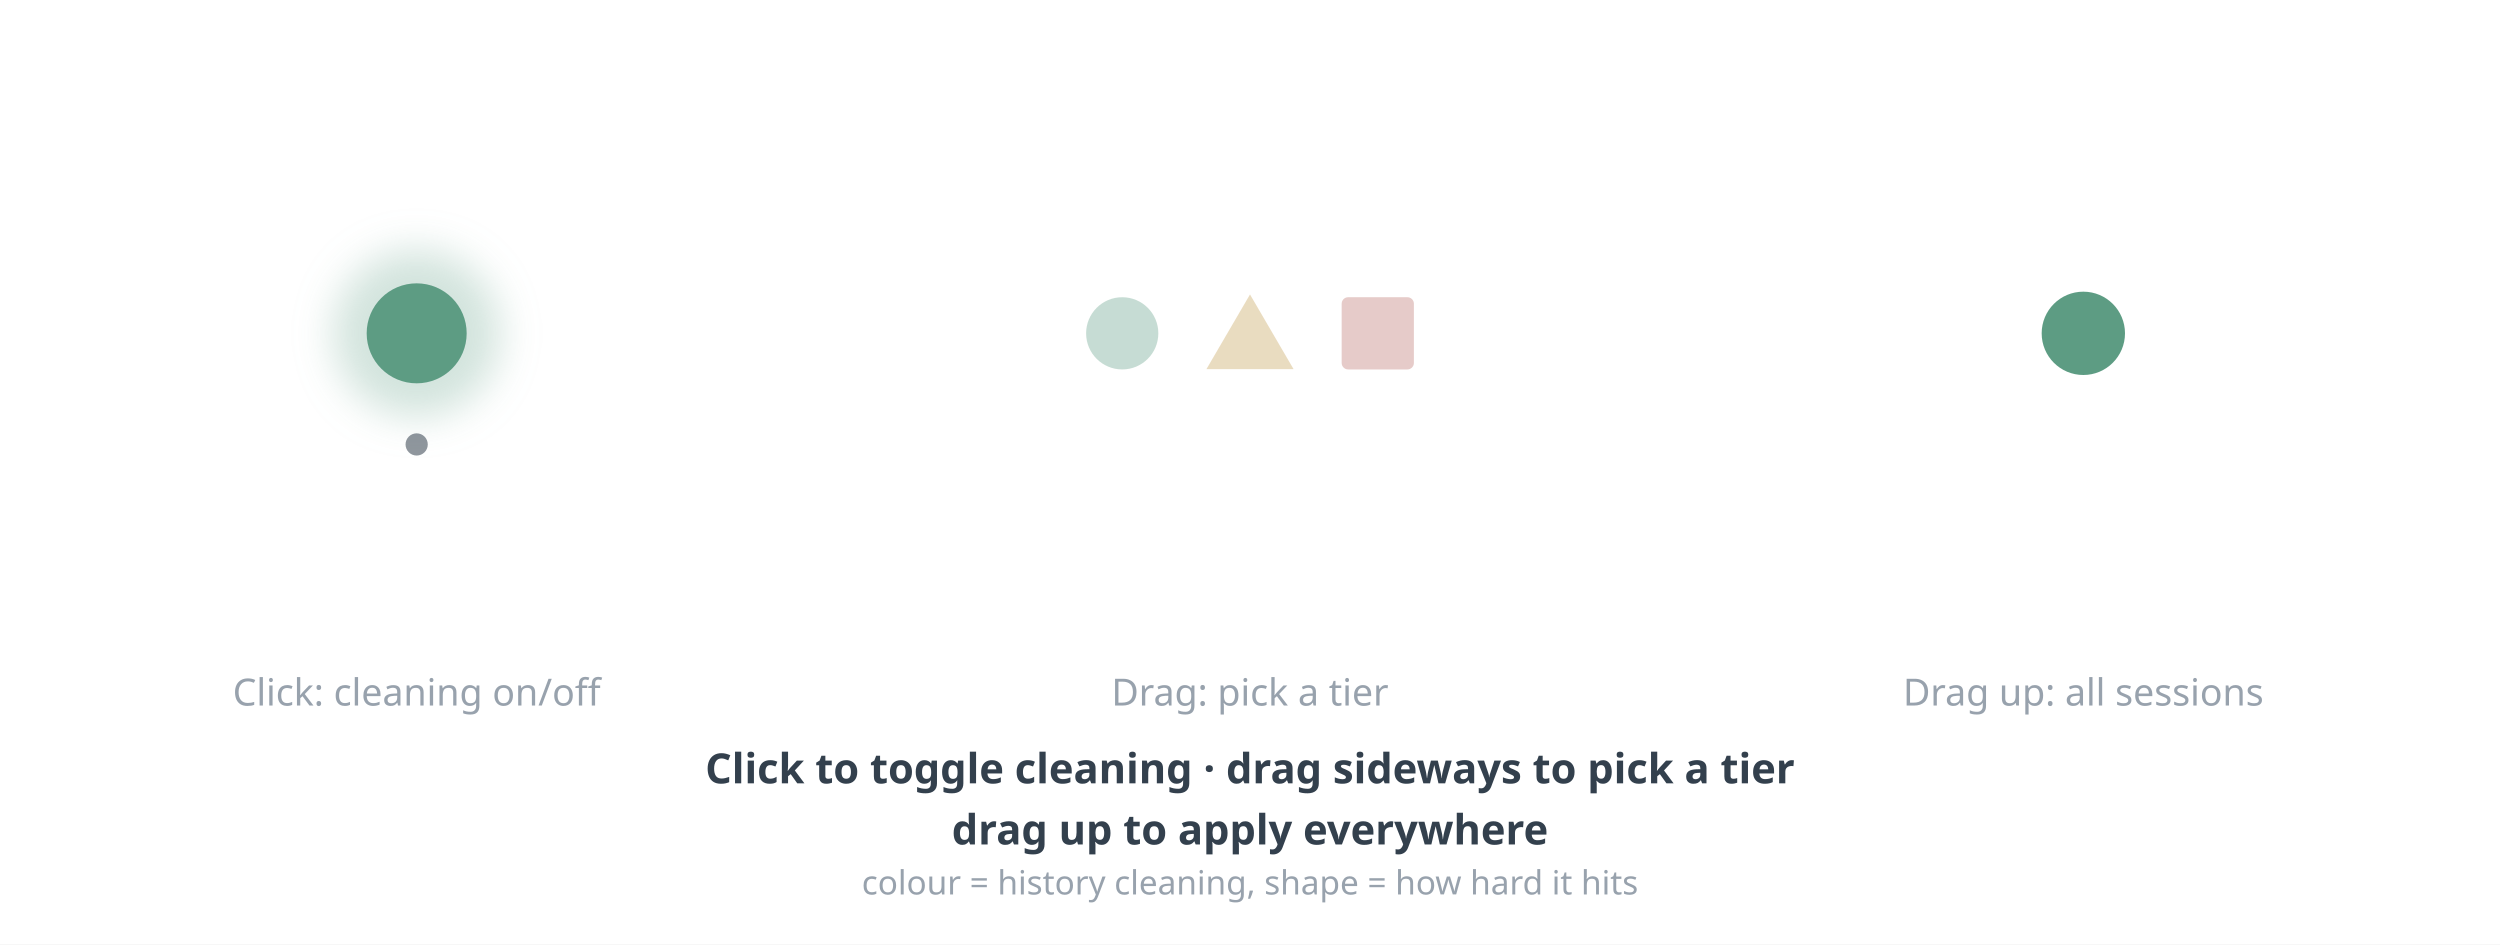
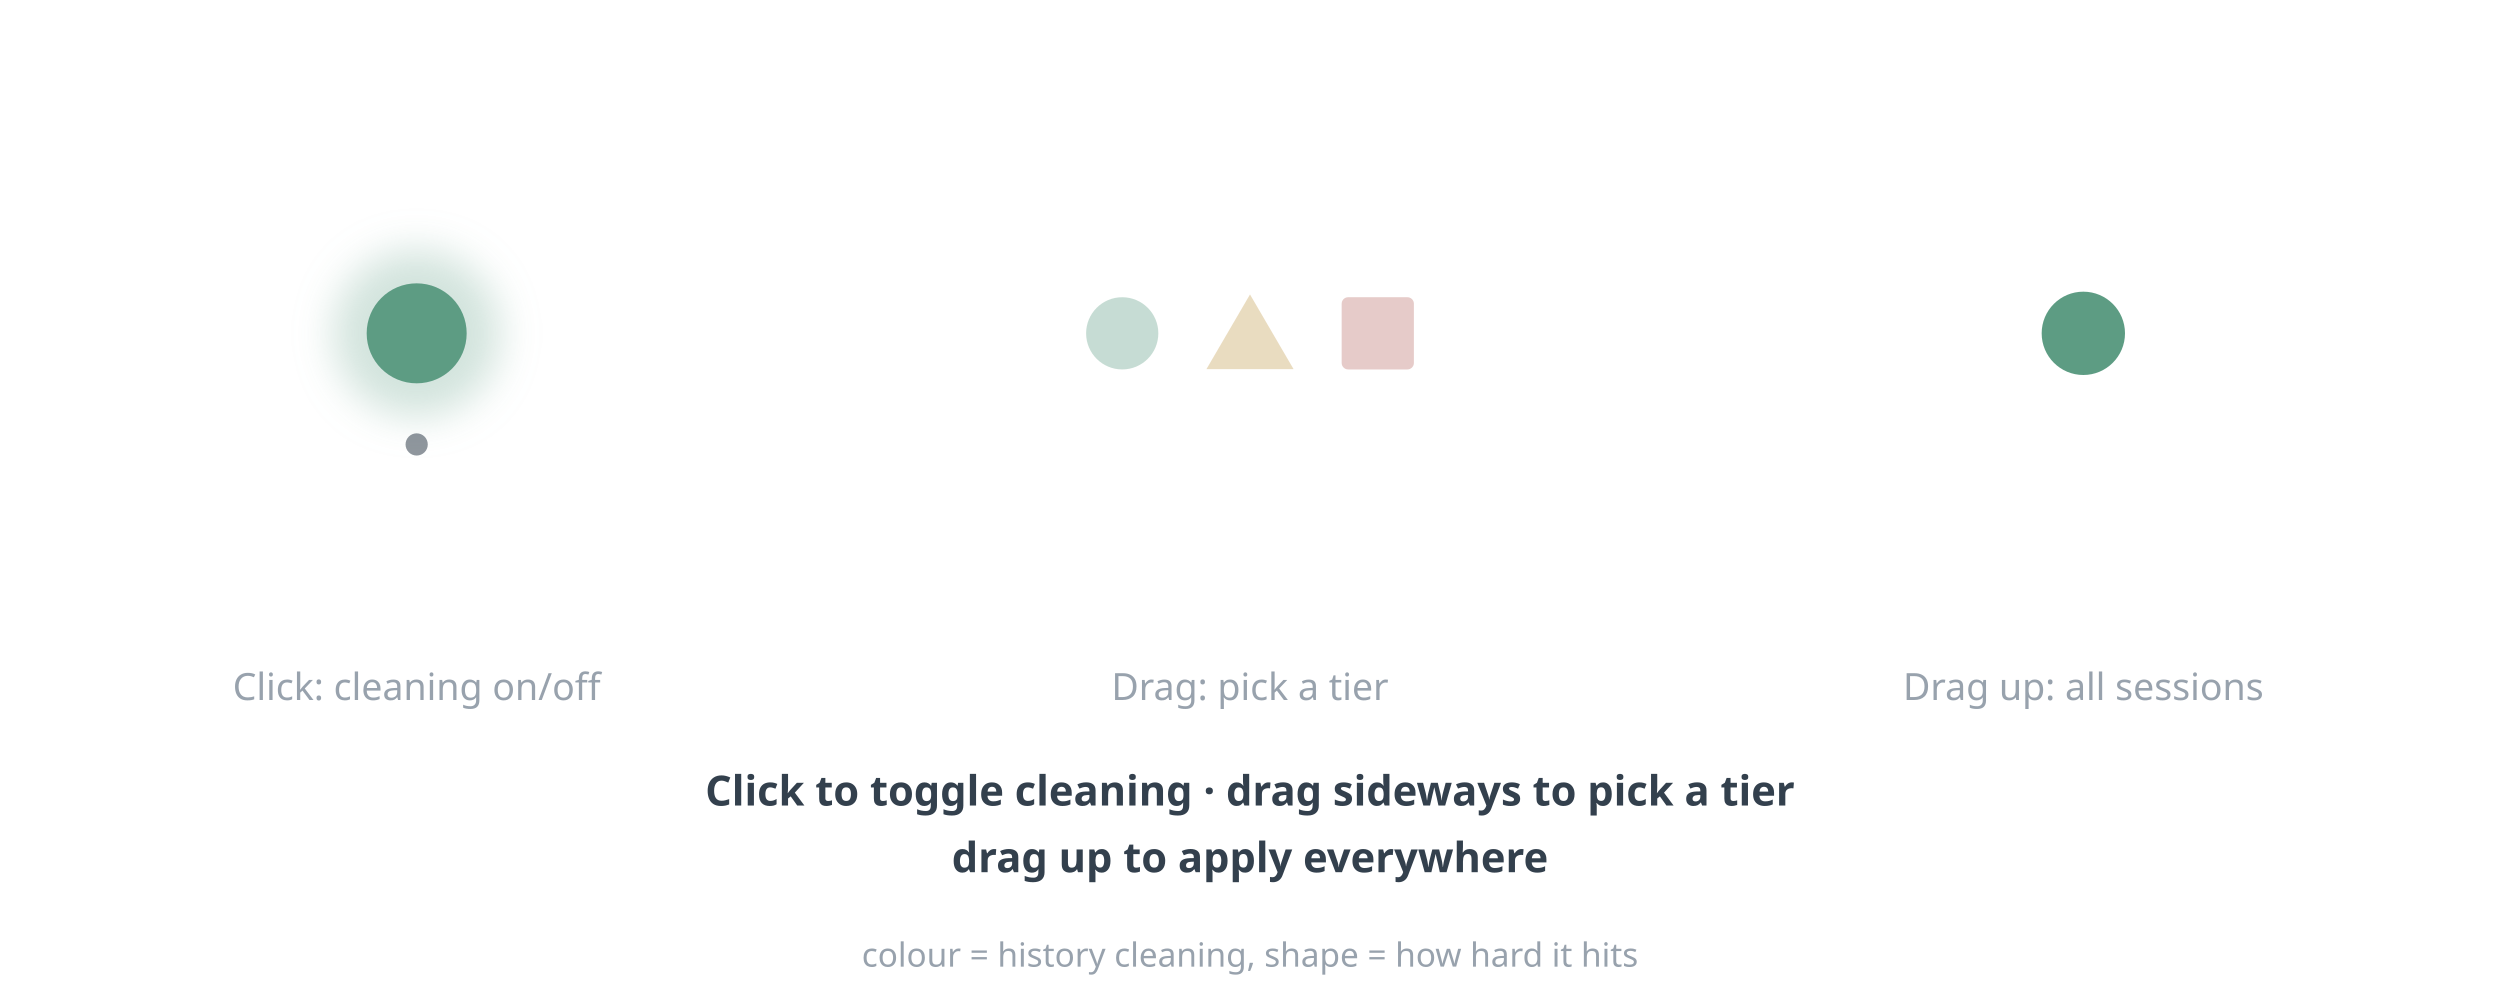
- <svg xmlns="http://www.w3.org/2000/svg" viewBox="0 0 900 340" width="900" height="340" role="img" aria-label="Click to toggle cleaning · drag sideways to pick a tier,drag up to apply everywhere">
+ <svg xmlns="http://www.w3.org/2000/svg" viewBox="0 0 900 360" width="900" height="360" role="img" aria-label="Click to toggle cleaning · drag sideways to pick a tier,drag up to apply everywhere">
  <style>
    text { font-family: 'PingFang SC','Hiragino Sans GB','Microsoft YaHei','Noto Sans SC',system-ui,sans-serif; }
    .cap { font-size: 15px; font-weight: 600; fill: #33404d; }
    .sub { font-size: 12px; fill: #98a2ad; }
    .scene { font-size: 13.5px; fill: #98a2ad; }
    .tag { font-size: 11px; font-weight: 600; }
  </style>
  <defs>
    <filter id="b" x="-80%" y="-80%" width="260%" height="260%">
      <feGaussianBlur stdDeviation="7" />
    </filter>
  </defs>
-   <rect width="900" height="340" fill="#ffffff" />
+   <rect width="900" height="360" fill="#ffffff" />
  <g>
    <circle cx="150" cy="120" r="30" fill="#5d9c83" opacity="0.28" filter="url(#b)" />
    <g opacity="1">
      <circle cx="150" cy="120" r="18" fill="#5d9c83" />
      <animate attributeName="opacity" values="1;1;0;0;1;1" keyTimes="0;0.18;0.22;0.45;0.5;1" dur="9s" repeatCount="indefinite" />
    </g>
    <g opacity="0">
      <circle cx="150" cy="120" r="18" fill="#9aa3ad" />
      <animate attributeName="opacity" values="0;0;1;1;0;0" keyTimes="0;0.18;0.22;0.45;0.5;1" dur="9s" repeatCount="indefinite" />
    </g>
    <circle cx="150" cy="120" fill="none" stroke="#5d9c83" stroke-width="3" r="18" opacity="0">
      <animate attributeName="r" values="18;18;46;46" keyTimes="0;0.13;0.30;1" dur="9s" repeatCount="indefinite" />
      <animate attributeName="opacity" values="0;0.9;0;0" keyTimes="0;0.13;0.30;1" dur="9s" repeatCount="indefinite" />
    </circle>
    <circle cx="150" cy="160" r="4" fill="#33404d" opacity="0.55">
      <animate attributeName="opacity" values="0;0.55;0;0;0.55;0" keyTimes="0;0.12;0.18;0.5;0.56;0.62" dur="9s" repeatCount="indefinite" />
    </circle>
  </g>
  <g opacity="0.35">
    <circle cx="404" cy="120" r="13" fill="#5d9c83" />
    <animate attributeName="opacity" values="1;1;0.35;0.35;1" keyTimes="0;0.30;0.34;0.96;1" dur="9s" repeatCount="indefinite" />
  </g>
  <g opacity="0.35">
    <path d="M450 106 L465.68 132.88 L434.32 132.88 Z" fill="#c19a4b" />
    <animate attributeName="opacity" values="0.35;0.35;1;1;0.35;0.35;1" keyTimes="0;0.30;0.34;0.62;0.66;0.96;1" dur="9s" repeatCount="indefinite" />
  </g>
  <g opacity="0.35">
    <rect x="483" y="107" width="26" height="26" rx="2.34" fill="#b76a63" />
    <animate attributeName="opacity" values="0.35;0.35;1;1;0.35" keyTimes="0;0.62;0.66;0.96;1" dur="9s" repeatCount="indefinite" />
  </g>
  <circle cx="750" cy="120" r="15" fill="#5d9c83">
    <animate attributeName="cy" values="120;120;108;98;94;94;112;122;120;120" keyTimes="0;0.55;0.60;0.65;0.70;0.86;0.92;0.95;0.98;1" dur="9s" repeatCount="indefinite" />
  </circle>
  <g opacity="0">
    <animate attributeName="opacity" values="0;0;1;1;0;0" keyTimes="0;0.66;0.74;0.92;0.97;1" dur="9s" repeatCount="indefinite" />
    <rect x="708" y="150" width="84" height="21" rx="10.5" fill="#f3f1ff" stroke="#ddd6fe" />
    <text x="750" y="165" text-anchor="middle" class="tag" fill="#7c5cf0">all sessions</text>
  </g>
-   <text x="150" y="254" text-anchor="middle" class="scene">Click: cleaning on/off</text>
-   <text x="450" y="254" text-anchor="middle" class="scene">Drag: pick a tier</text>
-   <text x="750" y="254" text-anchor="middle" class="scene">Drag up: all sessions</text>
-   <text x="450" y="282" text-anchor="middle" class="cap">Click to toggle cleaning · drag sideways to pick a tier</text>
-   <text x="450" y="304" text-anchor="middle" class="cap">drag up to apply everywhere</text>
-   <text x="450" y="322" text-anchor="middle" class="sub">colour = history cleaning, shape = how hard it hits</text>
+   <text x="150" y="252" text-anchor="middle" class="scene">Click: cleaning on/off</text>
+   <text x="450" y="252" text-anchor="middle" class="scene">Drag: pick a tier</text>
+   <text x="750" y="252" text-anchor="middle" class="scene">Drag up: all sessions</text>
+   <text x="450" y="290" text-anchor="middle" class="cap">Click to toggle cleaning · drag sideways to pick a tier</text>
+   <text x="450" y="314" text-anchor="middle" class="cap">drag up to apply everywhere</text>
+   <text x="450" y="348" text-anchor="middle" class="sub">colour = history cleaning, shape = how hard it hits</text>
</svg>
